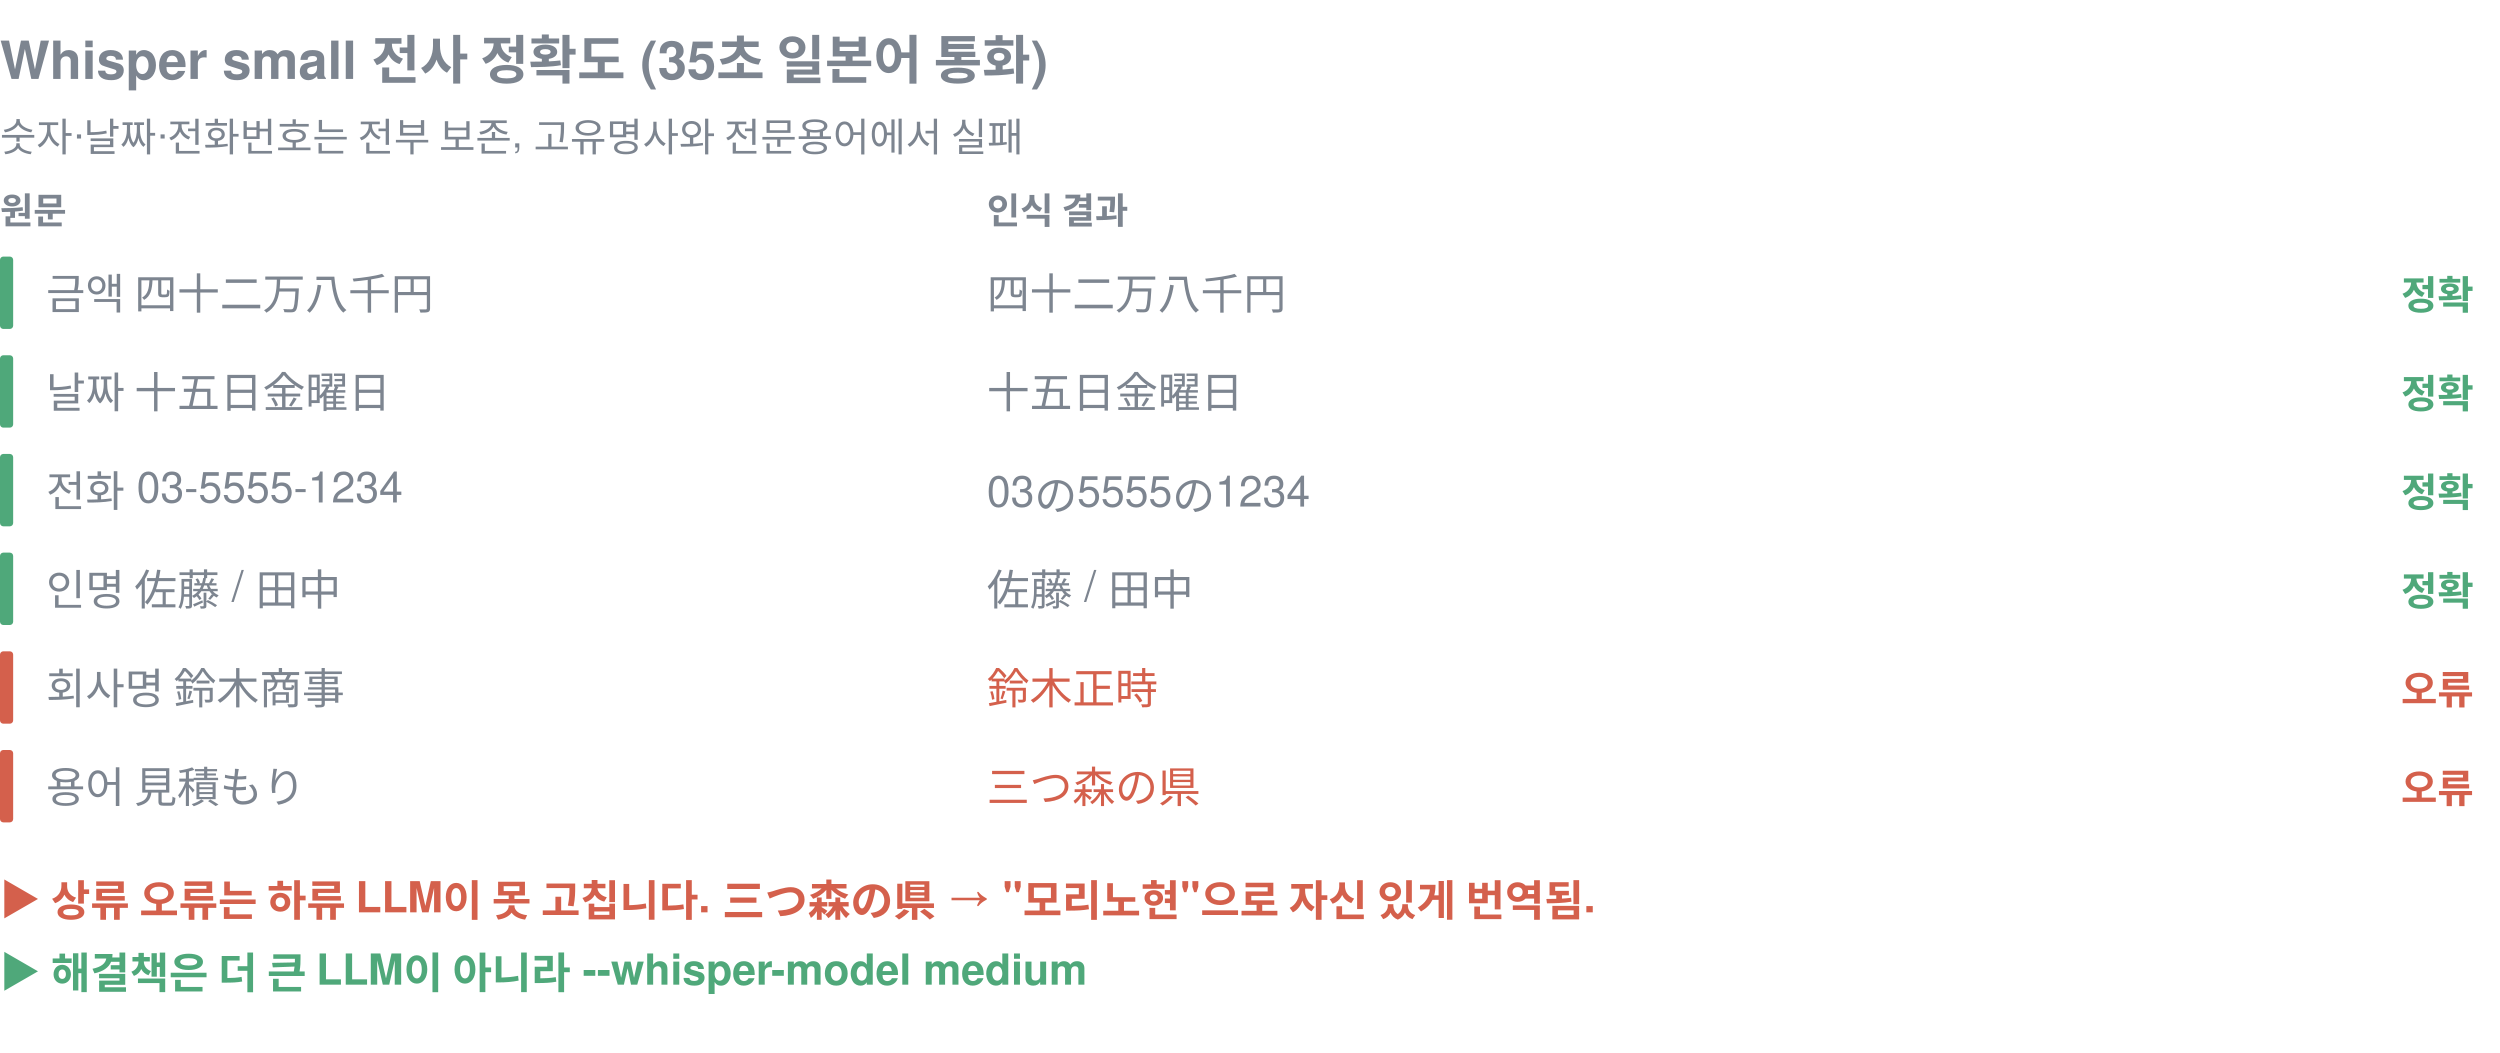
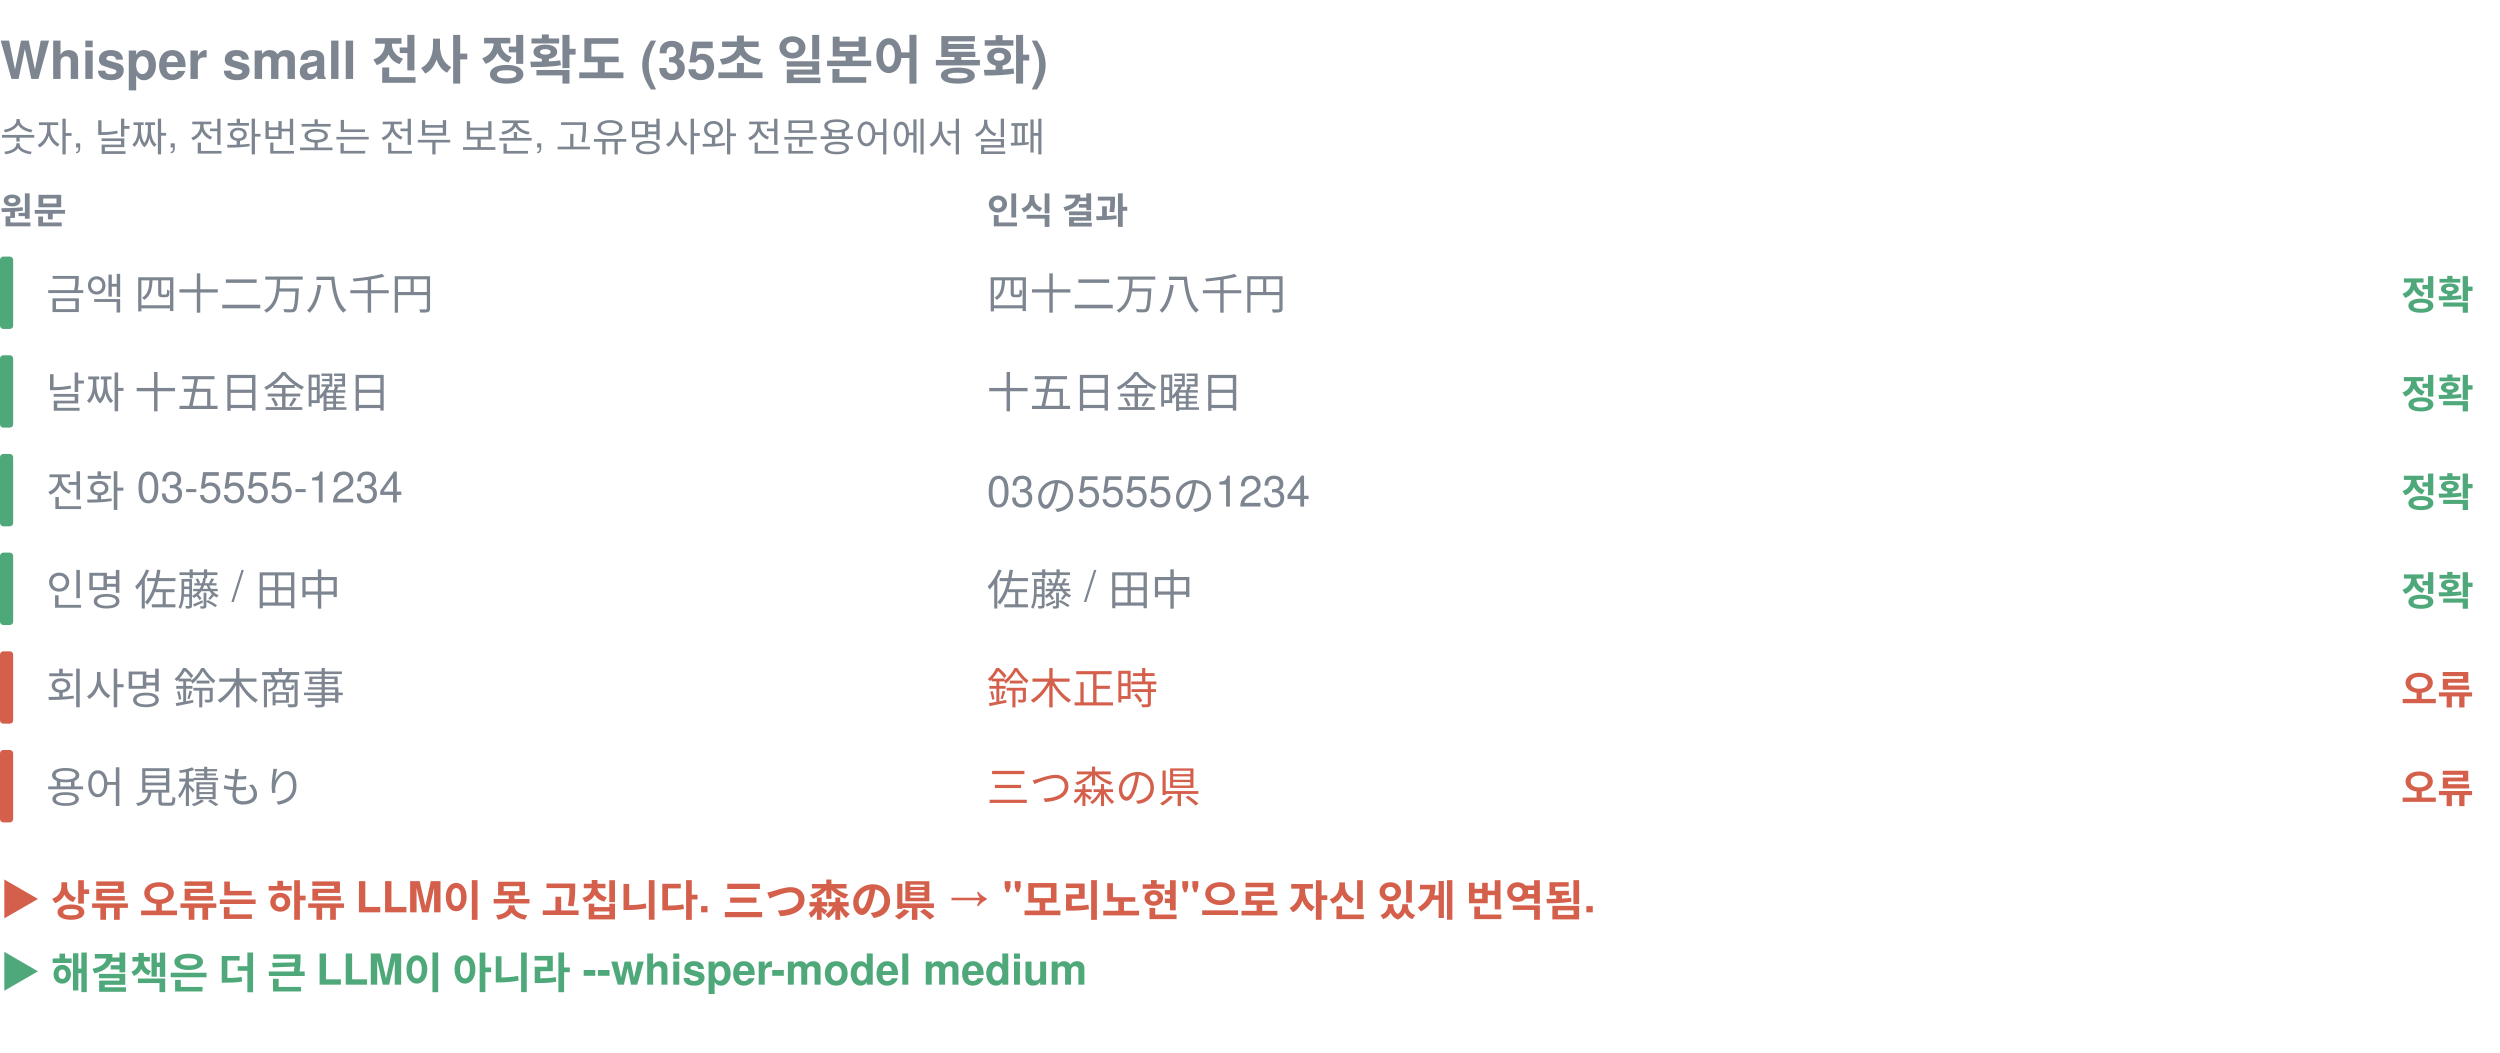
<svg xmlns="http://www.w3.org/2000/svg" width="760" height="320" viewBox="0 0 760 320" font-family="-apple-system,BlinkMacSystemFont,Segoe UI,Helvetica,Arial,sans-serif">
  <text x="0" y="24" font-size="16" fill="#7d8590" text-anchor="start" font-weight="600">Whisper small 전사 정확도 (35초 일본어 통화)</text>
-   <text x="0" y="46" font-size="12" fill="#7d8590" text-anchor="start" font-weight="normal">숫자·날짜·전화번호는 전부 보존, 고유명사와 전문용어에서 실패</text>
+   <text x="0" y="46" font-size="12" fill="#7d8590" text-anchor="start" font-weight="normal">숫자, 날짜, 전화번호는 전부 보존, 고유명사와 전문용어에서 실패</text>
  <text x="0" y="68" font-size="11" fill="#7d8590" text-anchor="start" font-weight="600">원문</text>
  <text x="300" y="68" font-size="11" fill="#7d8590" text-anchor="start" font-weight="600">인식 결과</text>
  <rect x="0" y="78" width="4" height="22" fill="#4fa87a" rx="1" />
  <text x="14" y="94" font-size="13" fill="#7d8590" text-anchor="start" font-weight="normal">금액 四十二万八千円</text>
  <text x="300" y="94" font-size="13" fill="#7d8590" text-anchor="start" font-weight="normal">四十二万八千円</text>
  <text x="752" y="94" font-size="12" fill="#4fa87a" text-anchor="end" font-weight="600">정확</text>
  <rect x="0" y="108" width="4" height="22" fill="#4fa87a" rx="1" />
  <text x="14" y="124" font-size="13" fill="#7d8590" text-anchor="start" font-weight="normal">날짜 十五日金曜日</text>
  <text x="300" y="124" font-size="13" fill="#7d8590" text-anchor="start" font-weight="normal">十五日金曜日</text>
  <text x="752" y="124" font-size="12" fill="#4fa87a" text-anchor="end" font-weight="600">정확</text>
  <rect x="0" y="138" width="4" height="22" fill="#4fa87a" rx="1" />
  <text x="14" y="154" font-size="13" fill="#7d8590" text-anchor="start" font-weight="normal">전화 03-5555-1234</text>
  <text x="300" y="154" font-size="13" fill="#7d8590" text-anchor="start" font-weight="normal">03の5555の1234</text>
  <text x="752" y="154" font-size="12" fill="#4fa87a" text-anchor="end" font-weight="600">정확</text>
  <rect x="0" y="168" width="4" height="22" fill="#4fa87a" rx="1" />
  <text x="14" y="184" font-size="13" fill="#7d8590" text-anchor="start" font-weight="normal">인명 佐藤 / 田中</text>
  <text x="300" y="184" font-size="13" fill="#7d8590" text-anchor="start" font-weight="normal">佐藤 / 田中</text>
  <text x="752" y="184" font-size="12" fill="#4fa87a" text-anchor="end" font-weight="600">정확</text>
  <rect x="0" y="198" width="4" height="22" fill="#d4604c" rx="1" />
  <text x="14" y="214" font-size="13" fill="#7d8590" text-anchor="start" font-weight="normal">회사명 鈴木商事</text>
  <text x="300" y="214" font-size="13" fill="#d4604c" text-anchor="start" font-weight="normal">鈴木正時</text>
  <text x="752" y="214" font-size="12" fill="#d4604c" text-anchor="end" font-weight="600">오류</text>
  <rect x="0" y="228" width="4" height="22" fill="#d4604c" rx="1" />
  <text x="14" y="244" font-size="13" fill="#7d8590" text-anchor="start" font-weight="normal">용어 見積もり</text>
  <text x="300" y="244" font-size="13" fill="#d4604c" text-anchor="start" font-weight="normal">三つ森の県</text>
  <text x="752" y="244" font-size="12" fill="#d4604c" text-anchor="end" font-weight="600">오류</text>
  <text x="0" y="278" font-size="13" fill="#d4604c" text-anchor="start" font-weight="600">▶ 상류 오류는 하류 LLM이 못 고칩니다. 三つ森の県 → "모리노현"으로 자신 있게 번역됨.</text>
  <text x="0" y="300" font-size="13" fill="#4fa87a" text-anchor="start" font-weight="600">▶ 해결책은 더 큰 LLM이 아니라 --whisper-model medium</text>
</svg>
